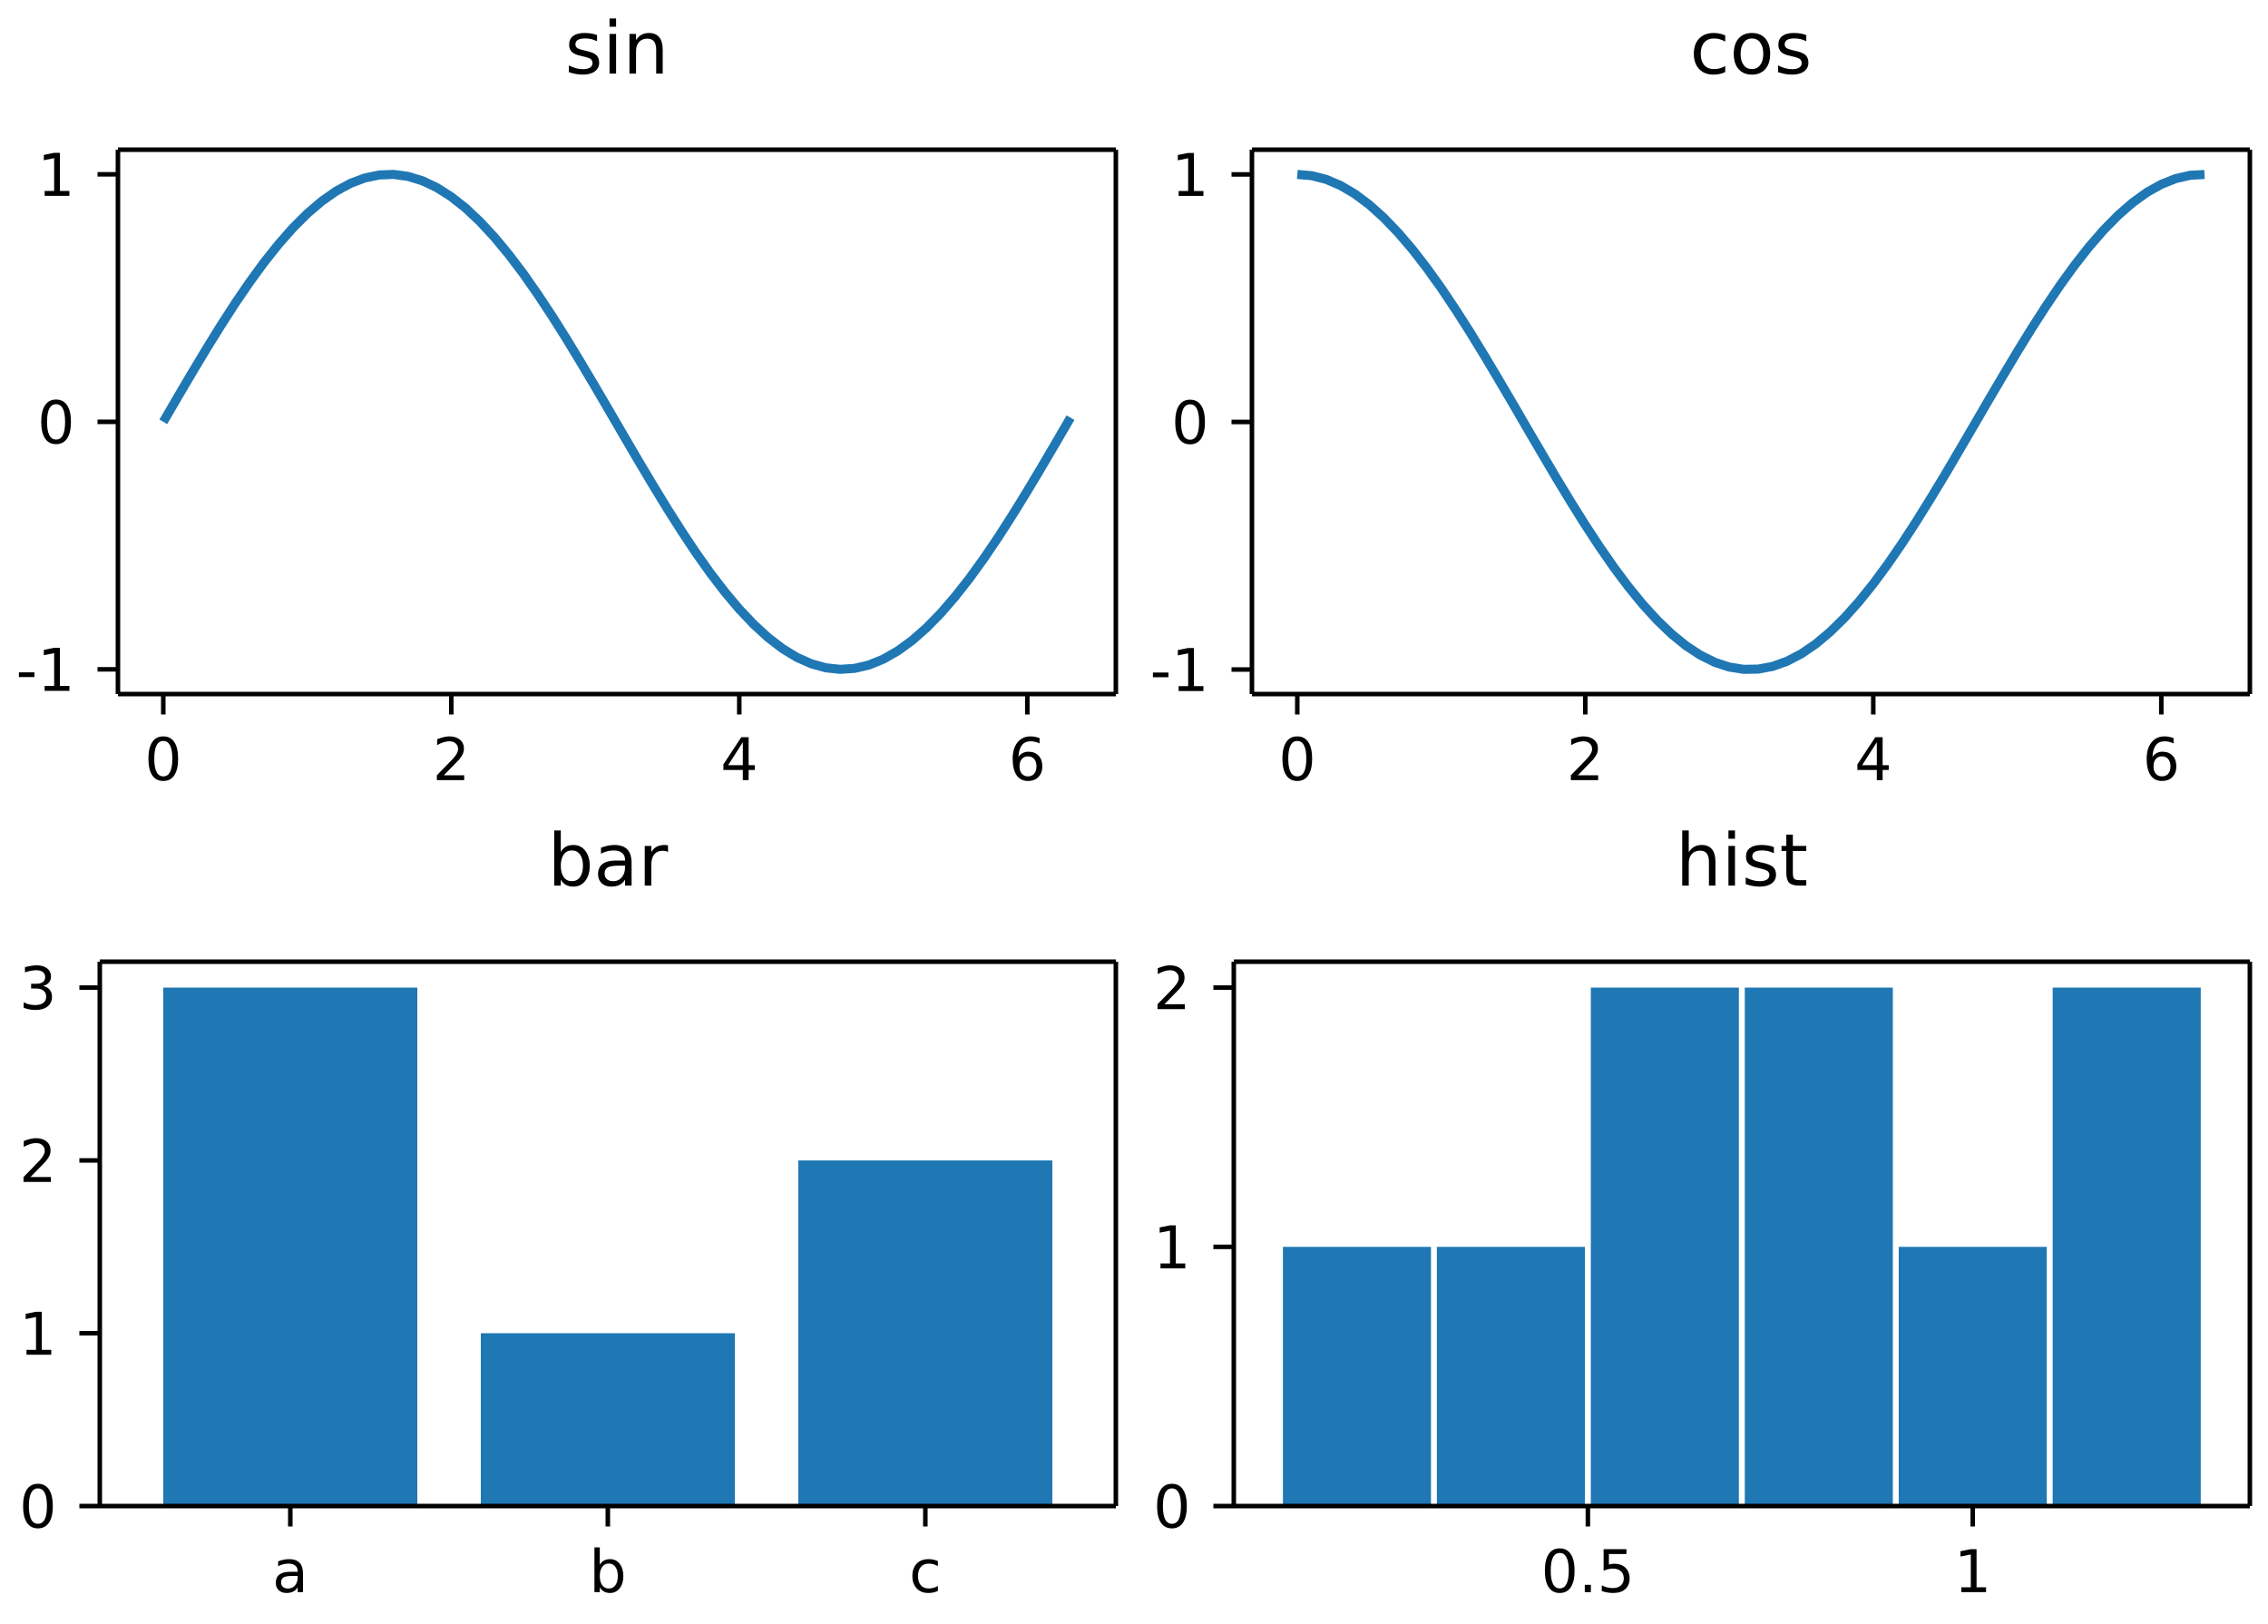
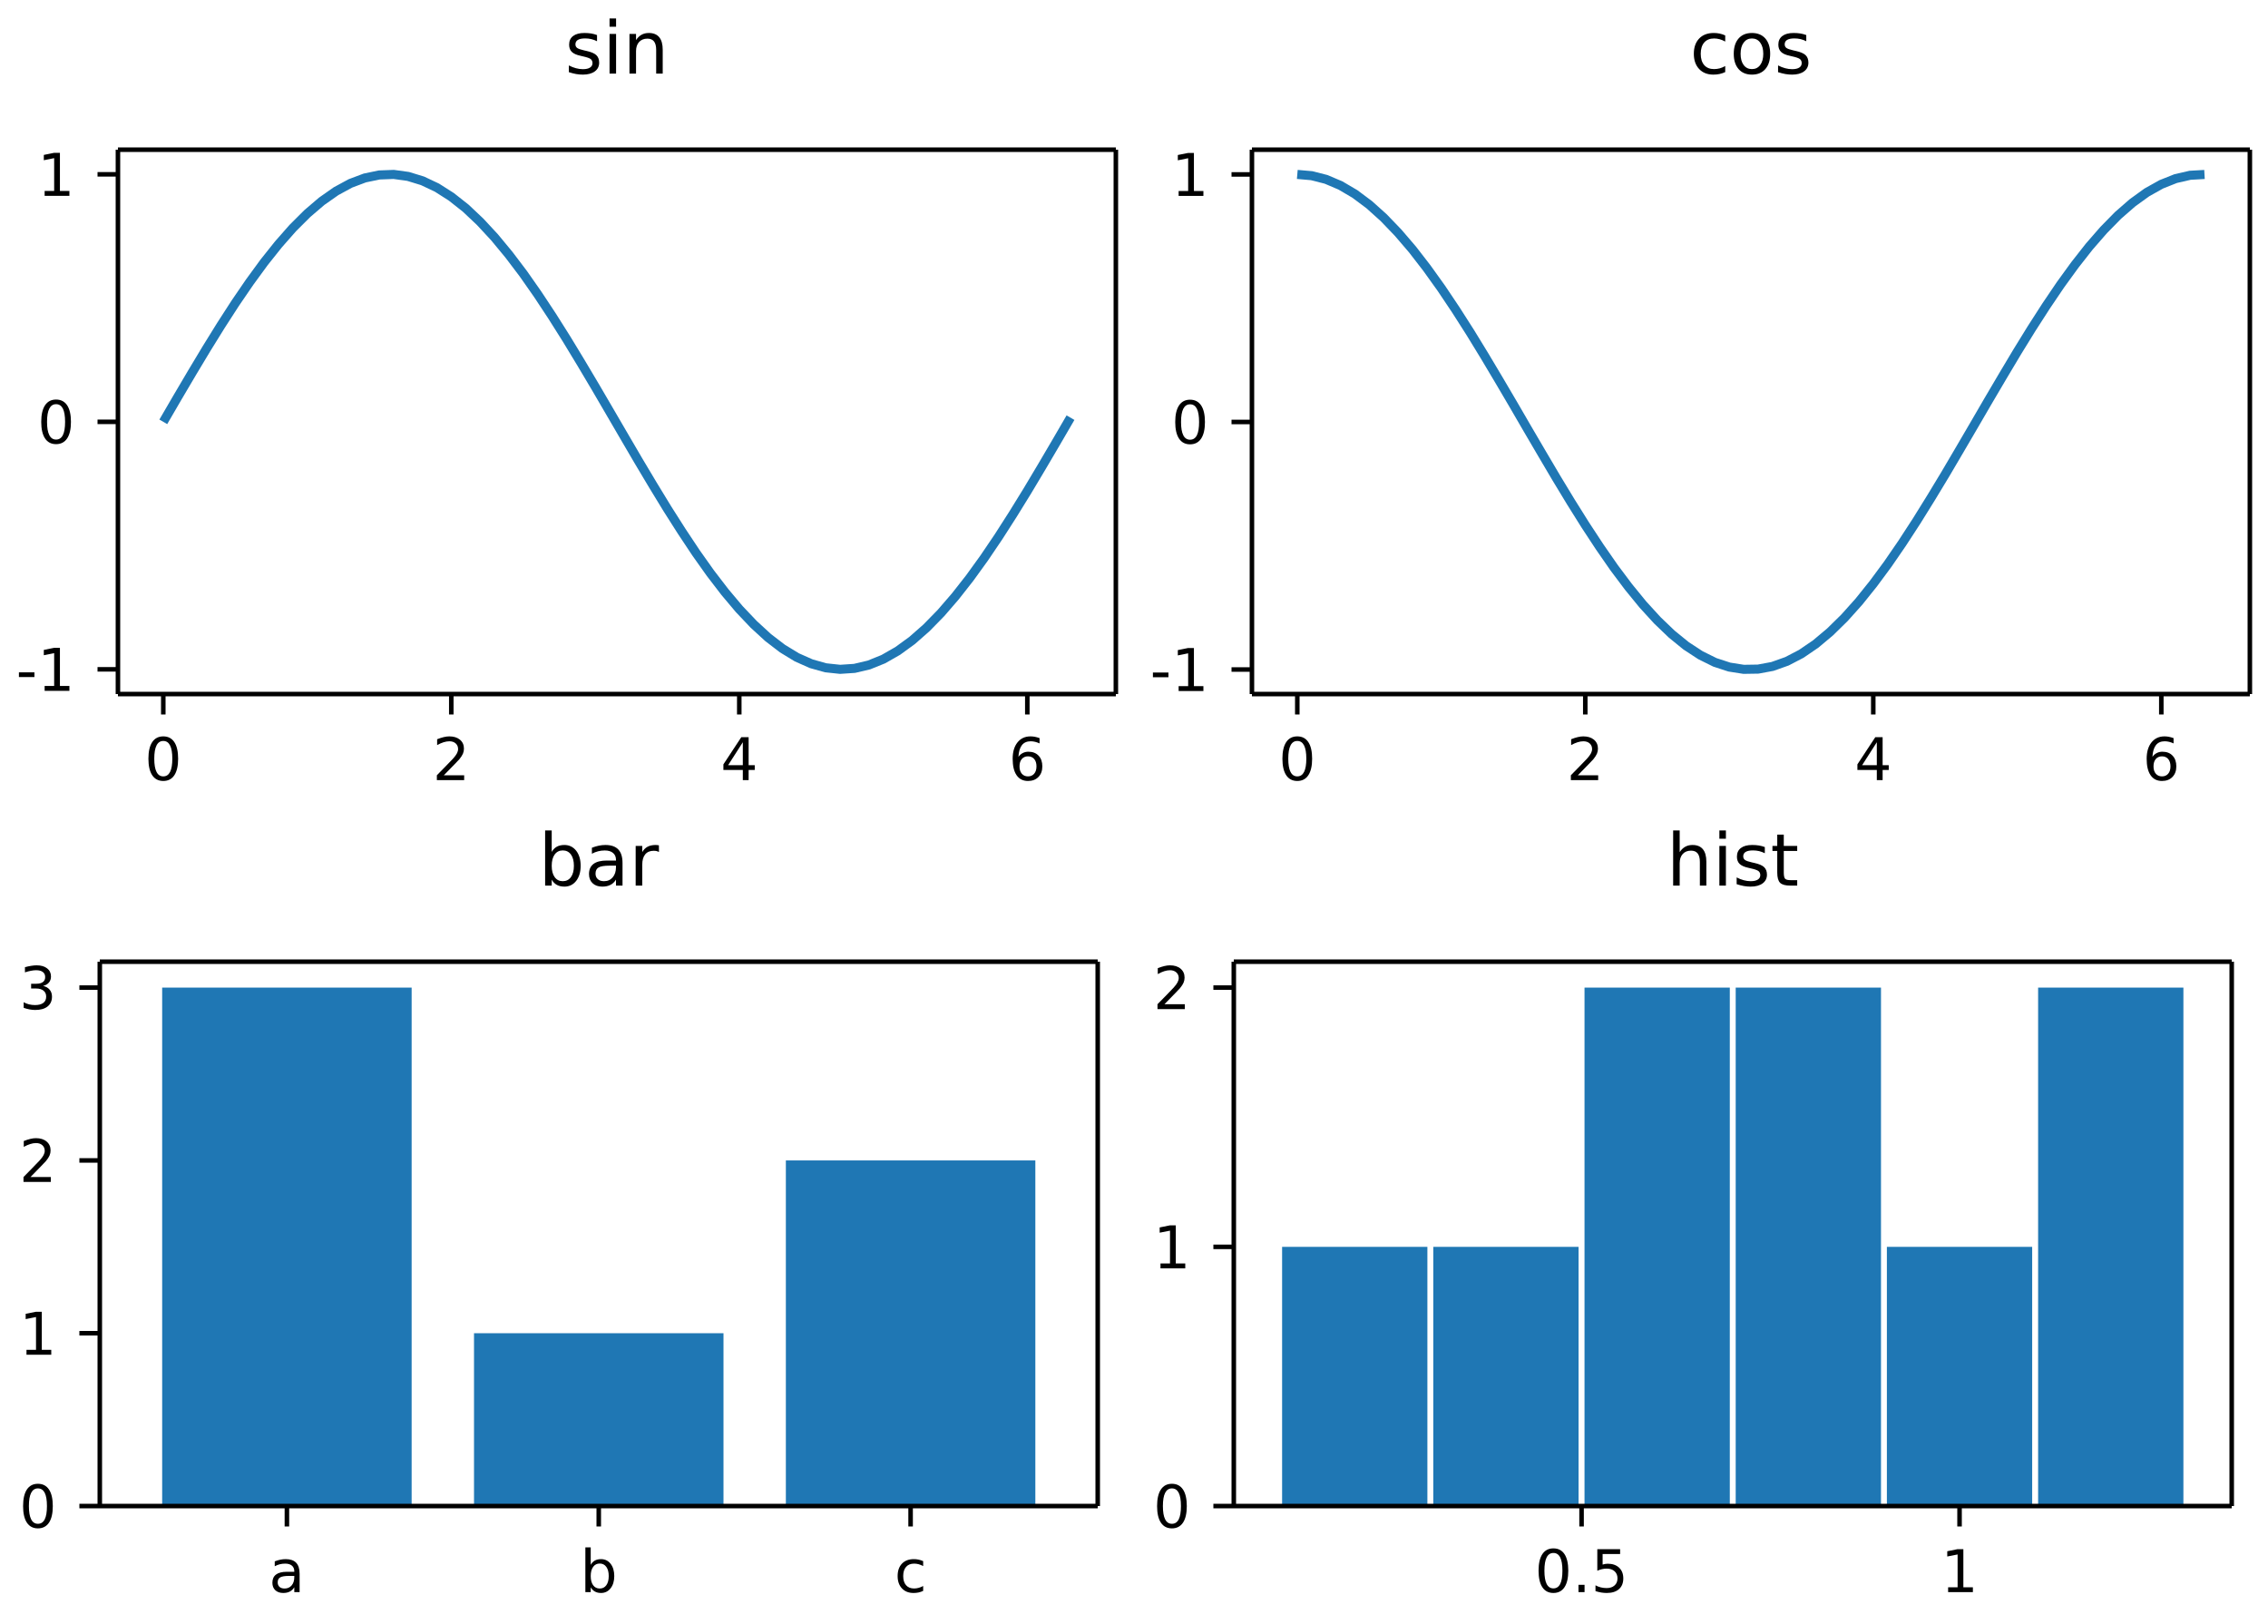
- <svg xmlns="http://www.w3.org/2000/svg" width="500" height="358" viewBox="0 0 500 358" font-family="DejaVu Sans, Bitstream Vera Sans, Verdana, Arial, sans-serif" font-size="11" data-plotlet-version="0.6.0" data-plotlet-schema="2" data-plotlet-kind="layout">
+ <svg xmlns="http://www.w3.org/2000/svg" width="500" height="358" viewBox="0 0 500 358" font-family="DejaVu Sans, Bitstream Vera Sans, Verdana, Arial, sans-serif" font-size="11" data-plotlet-version="0.6.4" data-plotlet-schema="2" data-plotlet-kind="layout">
  <rect width="500" height="358" fill="#fff" />
  <g transform="translate(4,4)">
    <g transform="translate(22.00,29.00)" data-plotlet-kind="panel" data-plotlet-title="sin" data-plotlet-xscale="linear" data-plotlet-yscale="linear" data-plotlet-xlim="-0.315,6.615" data-plotlet-ylim="-1.099898101,1.099548446" data-plotlet-panel-bbox="4,4,242,171" data-plotlet-data-area="22,29,220,120">
      <svg x="0" y="0" width="220" height="120" overflow="hidden">
        <g class="plotlet-artist" data-plotlet-type="line" data-plotlet-index="0" data-plotlet-color="#1f77b4" data-plotlet-n="64" data-plotlet-x-min="0" data-plotlet-x-max="6.3" data-plotlet-y-min="-0.9999232576" data-plotlet-y-max="0.999573603">
          <path d="M10.00,59.99L13.17,54.54L16.35,49.15L19.52,43.87L22.70,38.74L25.87,33.83L29.05,29.18L32.22,24.84L35.40,20.85L38.57,17.25L41.75,14.08L44.92,11.37L48.10,9.14L51.27,7.42L54.44,6.23L57.62,5.57L60.79,5.45L63.97,5.89L67.14,6.86L70.32,8.36L73.49,10.38L76.67,12.89L79.84,15.88L83.02,19.31L86.19,23.14L89.37,27.34L92.54,31.87L95.71,36.67L98.89,41.71L102.06,46.94L105.24,52.29L108.41,57.72L111.59,63.18L114.76,68.60L117.94,73.93L121.11,79.13L124.29,84.13L127.46,88.90L130.63,93.37L133.81,97.51L136.98,101.28L140.16,104.63L143.33,107.54L146.51,109.98L149.68,111.91L152.86,113.32L156.03,114.21L159.21,114.55L162.38,114.34L165.56,113.59L168.73,112.31L171.90,110.50L175.08,108.19L178.25,105.40L181.43,102.15L184.60,98.48L187.78,94.43L190.95,90.04L194.13,85.34L197.30,80.39L200.48,75.24L203.65,69.93L206.83,64.52L210.00,59.07" fill="none" stroke="#1f77b4" stroke-width="2.00" />
        </g>
      </svg>
      <line x1="0.00" x2="220.00" y1="0.00" y2="0.00" stroke="#000000" stroke-width="1.00" />
      <line x1="0.00" x2="220.00" y1="120.00" y2="120.00" stroke="#000000" stroke-width="1.00" />
      <line x1="0.00" x2="0.00" y1="0.00" y2="120.00" stroke="#000000" stroke-width="1.00" />
      <line x1="220.00" x2="220.00" y1="0.00" y2="120.00" stroke="#000000" stroke-width="1.00" />
      <line x1="10.00" x2="10.00" y1="120.00" y2="124.50" stroke="#000000" stroke-width="1.00" />
      <path d="M10.00 130.34Q9.01 130.34 8.51 131.32Q8.01 132.29 8.01 134.25Q8.01 136.20 8.51 137.17Q9.01 138.15 10.00 138.15Q10.99 138.15 11.49 137.17Q11.99 136.20 11.99 134.25Q11.99 132.29 11.49 131.32Q10.99 130.34 10.00 130.34ZM10.00 129.33Q11.59 129.33 12.43 130.59Q13.27 131.85 13.27 134.25Q13.27 136.64 12.43 137.90Q11.59 139.16 10.00 139.16Q8.40 139.16 7.56 137.90Q6.72 136.64 6.72 134.25Q6.72 131.85 7.56 130.59Q8.40 129.33 10.00 129.33Z" fill="#000" />
      <line x1="73.49" x2="73.49" y1="120.00" y2="124.50" stroke="#000000" stroke-width="1.00" />
      <path d="M71.85 137.90H76.33V138.98H70.31V137.90Q71.04 137.14 72.30 135.87Q73.56 134.60 73.88 134.23Q74.50 133.54 74.74 133.06Q74.99 132.58 74.99 132.12Q74.99 131.36 74.46 130.88Q73.93 130.41 73.08 130.41Q72.47 130.41 71.80 130.62Q71.13 130.83 70.37 131.25V129.96Q71.15 129.65 71.82 129.49Q72.49 129.33 73.05 129.33Q74.52 129.33 75.40 130.06Q76.28 130.80 76.28 132.03Q76.28 132.62 76.06 133.14Q75.84 133.66 75.26 134.38Q75.10 134.56 74.25 135.44Q73.40 136.32 71.85 137.90Z" fill="#000" />
      <line x1="136.98" x2="136.98" y1="120.00" y2="124.50" stroke="#000000" stroke-width="1.00" />
      <path d="M137.76 130.62 134.52 135.68H137.76ZM137.43 129.50H139.04V135.68H140.39V136.74H139.04V138.98H137.76V136.74H133.48V135.50Z" fill="#000" />
      <line x1="200.48" x2="200.48" y1="120.00" y2="124.50" stroke="#000000" stroke-width="1.00" />
      <path d="M200.63 133.73Q199.77 133.73 199.26 134.32Q198.76 134.91 198.76 135.94Q198.76 136.96 199.26 137.55Q199.77 138.15 200.63 138.15Q201.49 138.15 202.00 137.55Q202.50 136.96 202.50 135.94Q202.50 134.91 202.00 134.32Q201.49 133.73 200.63 133.73ZM203.18 129.71V130.88Q202.69 130.65 202.20 130.53Q201.71 130.41 201.23 130.41Q199.96 130.41 199.29 131.26Q198.62 132.12 198.52 133.85Q198.90 133.30 199.46 133.01Q200.03 132.71 200.71 132.71Q202.14 132.71 202.96 133.58Q203.79 134.44 203.79 135.94Q203.79 137.40 202.93 138.28Q202.07 139.16 200.63 139.16Q198.99 139.16 198.12 137.90Q197.25 136.64 197.25 134.25Q197.25 132.00 198.31 130.66Q199.38 129.33 201.18 129.33Q201.66 129.33 202.15 129.42Q202.64 129.52 203.18 129.71Z" fill="#000" />
      <line x1="0.00" x2="-4.50" y1="114.55" y2="114.55" stroke="#000000" stroke-width="1.00" />
      <path d="M-21.83 115.21H-18.41V116.25H-21.83ZM-16.16 118.21H-14.06V110.98L-16.34 111.44V110.27L-14.08 109.81H-12.79V118.21H-10.70V119.29H-16.16Z" fill="#000" />
      <line x1="0.00" x2="-4.50" y1="59.99" y2="59.99" stroke="#000000" stroke-width="1.00" />
      <path d="M-13.64 56.10Q-14.63 56.10 -15.13 57.07Q-15.63 58.04 -15.63 60.00Q-15.63 61.95 -15.13 62.92Q-14.63 63.90 -13.64 63.90Q-12.64 63.90 -12.14 62.92Q-11.65 61.95 -11.65 60.00Q-11.65 58.04 -12.14 57.07Q-12.64 56.10 -13.64 56.10ZM-13.64 55.08Q-12.05 55.08 -11.20 56.34Q-10.36 57.60 -10.36 60.00Q-10.36 62.39 -11.20 63.65Q-12.05 64.91 -13.64 64.91Q-15.23 64.91 -16.07 63.65Q-16.91 62.39 -16.91 60.00Q-16.91 57.60 -16.07 56.34Q-15.23 55.08 -13.64 55.08Z" fill="#000" />
      <line x1="0.00" x2="-4.50" y1="5.43" y2="5.43" stroke="#000000" stroke-width="1.00" />
      <path d="M-16.16 9.09H-14.06V1.86L-16.34 2.32V1.15L-14.08 0.69H-12.79V9.09H-10.70V10.17H-16.16Z" fill="#000" />
      <path d="M105.62 -25.27V-23.91Q105.02 -24.22 104.36 -24.38Q103.70 -24.53 103.00 -24.53Q101.93 -24.53 101.39 -24.20Q100.86 -23.88 100.86 -23.22Q100.86 -22.72 101.24 -22.43Q101.62 -22.15 102.78 -21.89L103.27 -21.78Q104.80 -21.45 105.45 -20.86Q106.09 -20.26 106.09 -19.19Q106.09 -17.97 105.13 -17.26Q104.16 -16.55 102.48 -16.55Q101.77 -16.55 101.01 -16.68Q100.25 -16.82 99.41 -17.09V-18.58Q100.20 -18.16 100.98 -17.96Q101.75 -17.75 102.51 -17.75Q103.52 -17.75 104.07 -18.10Q104.62 -18.45 104.62 -19.08Q104.62 -19.66 104.22 -19.98Q103.83 -20.29 102.49 -20.58L101.99 -20.70Q100.66 -20.98 100.06 -21.56Q99.47 -22.14 99.47 -23.16Q99.47 -24.39 100.34 -25.06Q101.22 -25.73 102.83 -25.73Q103.62 -25.73 104.33 -25.62Q105.03 -25.50 105.62 -25.27ZM108.38 -25.52H109.82V-16.77H108.38ZM108.38 -28.93H109.82V-27.11H108.38ZM120.10 -22.05V-16.77H118.66V-22.01Q118.66 -23.25 118.18 -23.87Q117.70 -24.48 116.73 -24.48Q115.56 -24.48 114.89 -23.74Q114.22 -23.00 114.22 -21.72V-16.77H112.77V-25.52H114.22V-24.16Q114.73 -24.95 115.43 -25.34Q116.13 -25.73 117.05 -25.73Q118.55 -25.73 119.33 -24.80Q120.10 -23.87 120.10 -22.05Z" fill="#000" />
    </g>
    <g transform="translate(272.00,29.00)" data-plotlet-kind="panel" data-plotlet-title="cos" data-plotlet-xscale="linear" data-plotlet-yscale="linear" data-plotlet-xlim="-0.315,6.615" data-plotlet-ylim="-1.099091908,1.099956758" data-plotlet-panel-bbox="254,4,242,171" data-plotlet-data-area="22,29,220,120">
      <svg x="0" y="0" width="220" height="120" overflow="hidden">
        <g class="plotlet-artist" data-plotlet-type="line" data-plotlet-index="0" data-plotlet-color="#1f77b4" data-plotlet-n="64" data-plotlet-x-min="0" data-plotlet-x-max="6.3" data-plotlet-y-min="-0.9991351503" data-plotlet-y-max="1">
          <path d="M10.00,5.45L13.17,5.73L16.35,6.54L19.52,7.89L22.70,9.76L25.87,12.13L29.05,14.99L32.22,18.29L35.40,22.00L38.57,26.10L41.75,30.54L44.92,35.27L48.10,40.25L51.27,45.43L54.44,50.75L57.62,56.16L60.79,61.62L63.97,67.05L67.14,72.42L70.32,77.67L73.49,82.73L76.67,87.57L79.84,92.14L83.02,96.38L86.19,100.26L89.37,103.74L92.54,106.78L95.71,109.36L98.89,111.44L102.06,113.01L105.24,114.05L108.41,114.55L111.59,114.50L114.76,113.91L117.94,112.78L121.11,111.13L124.29,108.96L127.46,106.30L130.63,103.19L133.81,99.64L136.98,95.69L140.16,91.39L143.33,86.78L146.51,81.89L149.68,76.79L152.86,71.53L156.03,66.14L159.21,60.70L162.38,55.25L165.56,49.85L168.73,44.54L171.90,39.40L175.08,34.46L178.25,29.77L181.43,25.39L184.60,21.35L187.78,17.70L190.95,14.47L194.13,11.70L197.30,9.41L200.48,7.63L203.65,6.37L206.83,5.64L210.00,5.46" fill="none" stroke="#1f77b4" stroke-width="2.00" />
        </g>
      </svg>
      <line x1="0.00" x2="220.00" y1="0.00" y2="0.00" stroke="#000000" stroke-width="1.00" />
      <line x1="0.00" x2="220.00" y1="120.00" y2="120.00" stroke="#000000" stroke-width="1.00" />
      <line x1="0.00" x2="0.00" y1="0.00" y2="120.00" stroke="#000000" stroke-width="1.00" />
      <line x1="220.00" x2="220.00" y1="0.00" y2="120.00" stroke="#000000" stroke-width="1.00" />
      <line x1="10.00" x2="10.00" y1="120.00" y2="124.50" stroke="#000000" stroke-width="1.00" />
      <path d="M10.00 130.34Q9.01 130.34 8.51 131.32Q8.01 132.29 8.01 134.25Q8.01 136.20 8.51 137.17Q9.01 138.15 10.00 138.15Q10.99 138.15 11.49 137.17Q11.99 136.20 11.99 134.25Q11.99 132.29 11.49 131.32Q10.99 130.34 10.00 130.34ZM10.00 129.33Q11.59 129.33 12.43 130.59Q13.27 131.85 13.27 134.25Q13.27 136.64 12.43 137.90Q11.59 139.16 10.00 139.16Q8.40 139.16 7.56 137.90Q6.72 136.64 6.72 134.25Q6.72 131.85 7.56 130.59Q8.40 129.33 10.00 129.33Z" fill="#000" />
      <line x1="73.49" x2="73.49" y1="120.00" y2="124.50" stroke="#000000" stroke-width="1.00" />
      <path d="M71.85 137.90H76.33V138.98H70.31V137.90Q71.04 137.14 72.30 135.87Q73.56 134.60 73.88 134.23Q74.50 133.54 74.74 133.06Q74.99 132.58 74.99 132.12Q74.99 131.36 74.46 130.88Q73.93 130.41 73.08 130.41Q72.47 130.41 71.80 130.62Q71.13 130.83 70.37 131.25V129.96Q71.15 129.65 71.82 129.49Q72.49 129.33 73.05 129.33Q74.52 129.33 75.40 130.06Q76.28 130.80 76.28 132.03Q76.28 132.62 76.06 133.14Q75.84 133.66 75.26 134.38Q75.10 134.56 74.25 135.44Q73.40 136.32 71.85 137.90Z" fill="#000" />
      <line x1="136.98" x2="136.98" y1="120.00" y2="124.50" stroke="#000000" stroke-width="1.00" />
      <path d="M137.76 130.62 134.52 135.68H137.76ZM137.43 129.50H139.04V135.68H140.39V136.74H139.04V138.98H137.76V136.74H133.48V135.50Z" fill="#000" />
      <line x1="200.48" x2="200.48" y1="120.00" y2="124.50" stroke="#000000" stroke-width="1.00" />
      <path d="M200.63 133.73Q199.77 133.73 199.26 134.32Q198.76 134.91 198.76 135.94Q198.76 136.96 199.26 137.55Q199.77 138.15 200.63 138.15Q201.49 138.15 202.00 137.55Q202.50 136.96 202.50 135.94Q202.50 134.91 202.00 134.32Q201.49 133.73 200.63 133.73ZM203.18 129.71V130.88Q202.69 130.65 202.20 130.53Q201.71 130.41 201.23 130.41Q199.96 130.41 199.29 131.26Q198.62 132.12 198.52 133.85Q198.90 133.30 199.46 133.01Q200.03 132.71 200.71 132.71Q202.14 132.71 202.96 133.58Q203.79 134.44 203.79 135.94Q203.79 137.40 202.93 138.28Q202.07 139.16 200.63 139.16Q198.99 139.16 198.12 137.90Q197.25 136.64 197.25 134.25Q197.25 132.00 198.31 130.66Q199.38 129.33 201.18 129.33Q201.66 129.33 202.15 129.42Q202.64 129.52 203.18 129.71Z" fill="#000" />
      <line x1="0.00" x2="-4.50" y1="114.59" y2="114.59" stroke="#000000" stroke-width="1.00" />
      <path d="M-21.83 115.25H-18.41V116.29H-21.83ZM-16.16 118.25H-14.06V111.02L-16.34 111.48V110.31L-14.08 109.85H-12.79V118.25H-10.70V119.33H-16.16Z" fill="#000" />
      <line x1="0.00" x2="-4.50" y1="60.02" y2="60.02" stroke="#000000" stroke-width="1.00" />
      <path d="M-13.64 56.13Q-14.63 56.13 -15.13 57.10Q-15.63 58.08 -15.63 60.03Q-15.63 61.98 -15.13 62.96Q-14.63 63.93 -13.64 63.93Q-12.64 63.93 -12.14 62.96Q-11.65 61.98 -11.65 60.03Q-11.65 58.08 -12.14 57.10Q-12.64 56.13 -13.64 56.13ZM-13.64 55.11Q-12.05 55.11 -11.20 56.37Q-10.36 57.63 -10.36 60.03Q-10.36 62.43 -11.20 63.69Q-12.05 64.95 -13.64 64.95Q-15.23 64.95 -16.07 63.69Q-16.91 62.43 -16.91 60.03Q-16.91 57.63 -16.07 56.37Q-15.23 55.11 -13.64 55.11Z" fill="#000" />
      <line x1="0.00" x2="-4.50" y1="5.45" y2="5.45" stroke="#000000" stroke-width="1.00" />
      <path d="M-16.16 9.11H-14.06V1.88L-16.34 2.34V1.17L-14.08 0.72H-12.79V9.11H-10.70V10.19H-16.16Z" fill="#000" />
      <path d="M104.34 -25.19V-23.84Q103.73 -24.18 103.12 -24.35Q102.51 -24.52 101.88 -24.52Q100.48 -24.52 99.71 -23.63Q98.94 -22.74 98.94 -21.14Q98.94 -19.54 99.71 -18.65Q100.48 -17.77 101.88 -17.77Q102.51 -17.77 103.12 -17.93Q103.73 -18.10 104.34 -18.44V-17.11Q103.74 -16.83 103.10 -16.69Q102.45 -16.55 101.73 -16.55Q99.75 -16.55 98.59 -17.79Q97.42 -19.03 97.42 -21.14Q97.42 -23.28 98.60 -24.51Q99.77 -25.73 101.82 -25.73Q102.48 -25.73 103.12 -25.60Q103.75 -25.46 104.34 -25.19ZM110.23 -24.52Q109.08 -24.52 108.41 -23.61Q107.73 -22.71 107.73 -21.14Q107.73 -19.57 108.40 -18.67Q109.07 -17.77 110.23 -17.77Q111.38 -17.77 112.05 -18.67Q112.73 -19.58 112.73 -21.14Q112.73 -22.70 112.05 -23.61Q111.38 -24.52 110.23 -24.52ZM110.23 -25.73Q112.11 -25.73 113.18 -24.52Q114.25 -23.30 114.25 -21.14Q114.25 -18.99 113.18 -17.77Q112.11 -16.55 110.23 -16.55Q108.35 -16.55 107.29 -17.77Q106.22 -18.99 106.22 -21.14Q106.22 -23.30 107.29 -24.52Q108.35 -25.73 110.23 -25.73ZM122.21 -25.27V-23.91Q121.60 -24.22 120.95 -24.38Q120.29 -24.53 119.59 -24.53Q118.52 -24.53 117.98 -24.20Q117.45 -23.88 117.45 -23.22Q117.45 -22.72 117.83 -22.43Q118.21 -22.15 119.37 -21.89L119.86 -21.78Q121.39 -21.45 122.04 -20.86Q122.68 -20.26 122.68 -19.19Q122.68 -17.97 121.71 -17.26Q120.75 -16.55 119.06 -16.55Q118.36 -16.55 117.60 -16.68Q116.84 -16.82 115.99 -17.09V-18.58Q116.79 -18.16 117.56 -17.96Q118.34 -17.75 119.09 -17.75Q120.11 -17.75 120.66 -18.10Q121.20 -18.45 121.20 -19.08Q121.20 -19.66 120.81 -19.98Q120.41 -20.29 119.08 -20.58L118.58 -20.70Q117.24 -20.98 116.65 -21.56Q116.05 -22.14 116.05 -23.16Q116.05 -24.39 116.93 -25.06Q117.80 -25.73 119.41 -25.73Q120.21 -25.73 120.91 -25.62Q121.62 -25.50 122.21 -25.27Z" fill="#000" />
    </g>
-     <g transform="translate(18.00,208.00)" data-plotlet-kind="panel" data-plotlet-title="bar" data-plotlet-xscale="category" data-plotlet-yscale="linear" data-plotlet-ylim="0,3.15" data-plotlet-panel-bbox="4,183,242,171" data-plotlet-data-area="18,29,224,120">
-       <svg x="0" y="0" width="224" height="120" overflow="hidden">
+     <g transform="translate(18.00,208.00)" data-plotlet-kind="panel" data-plotlet-title="bar" data-plotlet-xscale="category" data-plotlet-yscale="linear" data-plotlet-ylim="0,3.15" data-plotlet-panel-bbox="4,183,242,171" data-plotlet-data-area="18,29,220,120">
+       <svg x="0" y="0" width="220" height="120" overflow="hidden">
        <g class="plotlet-artist" data-plotlet-type="bar" data-plotlet-index="0" data-plotlet-color="#1f77b4" data-plotlet-n="3" data-plotlet-y-min="1" data-plotlet-y-max="3">
-           <rect x="14.00" y="5.71" width="56.00" height="114.29" fill="#1f77b4" />
-           <rect x="84.00" y="81.90" width="56.00" height="38.10" fill="#1f77b4" />
-           <rect x="154.00" y="43.81" width="56.00" height="76.19" fill="#1f77b4" />
+           <rect x="13.75" y="5.71" width="55.00" height="114.29" fill="#1f77b4" />
+           <rect x="82.50" y="81.90" width="55.00" height="38.10" fill="#1f77b4" />
+           <rect x="151.25" y="43.81" width="55.00" height="76.19" fill="#1f77b4" />
        </g>
      </svg>
-       <line x1="0.00" x2="224.00" y1="0.00" y2="0.00" stroke="#000000" stroke-width="1.00" />
-       <line x1="0.00" x2="224.00" y1="120.00" y2="120.00" stroke="#000000" stroke-width="1.00" />
+       <line x1="0.00" x2="220.00" y1="0.00" y2="0.00" stroke="#000000" stroke-width="1.00" />
+       <line x1="0.00" x2="220.00" y1="120.00" y2="120.00" stroke="#000000" stroke-width="1.00" />
      <line x1="0.00" x2="0.00" y1="0.00" y2="120.00" stroke="#000000" stroke-width="1.00" />
-       <line x1="224.00" x2="224.00" y1="0.00" y2="120.00" stroke="#000000" stroke-width="1.00" />
-       <line x1="42.00" x2="42.00" y1="120.00" y2="124.50" stroke="#000000" stroke-width="1.00" />
-       <path d="M42.47 135.40Q41.06 135.40 40.51 135.73Q39.97 136.05 39.97 136.83Q39.97 137.45 40.38 137.82Q40.78 138.18 41.49 138.18Q42.46 138.18 43.05 137.49Q43.63 136.81 43.63 135.66V135.40ZM44.80 134.92V138.98H43.63V137.90Q43.23 138.55 42.64 138.85Q42.04 139.16 41.18 139.16Q40.09 139.16 39.44 138.55Q38.80 137.94 38.80 136.91Q38.80 135.71 39.60 135.10Q40.40 134.49 42.00 134.49H43.63V134.38Q43.63 133.57 43.10 133.13Q42.57 132.69 41.62 132.69Q41.01 132.69 40.43 132.83Q39.85 132.98 39.32 133.27V132.19Q39.96 131.94 40.56 131.82Q41.17 131.70 41.74 131.70Q43.28 131.70 44.04 132.50Q44.80 133.30 44.80 134.92Z" fill="#000" />
-       <line x1="112.00" x2="112.00" y1="120.00" y2="124.50" stroke="#000000" stroke-width="1.00" />
-       <path d="M114.20 135.43Q114.20 134.14 113.67 133.41Q113.14 132.67 112.22 132.67Q111.29 132.67 110.76 133.41Q110.23 134.14 110.23 135.43Q110.23 136.72 110.76 137.45Q111.29 138.18 112.22 138.18Q113.14 138.18 113.67 137.45Q114.20 136.72 114.20 135.43ZM110.23 132.95Q110.60 132.31 111.16 132.00Q111.72 131.70 112.50 131.70Q113.80 131.70 114.61 132.72Q115.42 133.75 115.42 135.43Q115.42 137.10 114.61 138.13Q113.80 139.16 112.50 139.16Q111.72 139.16 111.16 138.85Q110.60 138.55 110.23 137.91V138.98H109.05V129.10H110.23Z" fill="#000" />
-       <line x1="182.00" x2="182.00" y1="120.00" y2="124.50" stroke="#000000" stroke-width="1.00" />
-       <path d="M184.77 132.14V133.23Q184.27 132.96 183.77 132.82Q183.28 132.69 182.77 132.69Q181.63 132.69 181.00 133.41Q180.38 134.13 180.38 135.43Q180.38 136.73 181.00 137.45Q181.63 138.17 182.77 138.17Q183.28 138.17 183.77 138.03Q184.27 137.90 184.77 137.62V138.70Q184.28 138.93 183.76 139.05Q183.23 139.16 182.64 139.16Q181.04 139.16 180.09 138.15Q179.14 137.14 179.14 135.43Q179.14 133.69 180.10 132.69Q181.05 131.70 182.72 131.70Q183.26 131.70 183.77 131.81Q184.29 131.92 184.77 132.14Z" fill="#000" />
+       <line x1="220.00" x2="220.00" y1="0.00" y2="120.00" stroke="#000000" stroke-width="1.00" />
+       <line x1="41.25" x2="41.25" y1="120.00" y2="124.50" stroke="#000000" stroke-width="1.00" />
+       <path d="M41.72 135.40Q40.31 135.40 39.76 135.73Q39.22 136.05 39.22 136.83Q39.22 137.45 39.62 137.82Q40.03 138.18 40.74 138.18Q41.71 138.18 42.30 137.49Q42.88 136.81 42.88 135.66V135.40ZM44.05 134.92V138.98H42.88V137.90Q42.48 138.55 41.89 138.85Q41.29 139.16 40.43 139.16Q39.34 139.16 38.69 138.55Q38.05 137.94 38.05 136.91Q38.05 135.71 38.85 135.10Q39.65 134.49 41.25 134.49H42.88V134.38Q42.88 133.57 42.35 133.13Q41.82 132.69 40.87 132.69Q40.26 132.69 39.68 132.83Q39.10 132.98 38.57 133.27V132.19Q39.21 131.94 39.81 131.82Q40.42 131.70 40.99 131.70Q42.53 131.70 43.29 132.50Q44.05 133.30 44.05 134.92Z" fill="#000" />
+       <line x1="110.00" x2="110.00" y1="120.00" y2="124.50" stroke="#000000" stroke-width="1.00" />
+       <path d="M112.20 135.43Q112.20 134.14 111.67 133.41Q111.14 132.67 110.22 132.67Q109.29 132.67 108.76 133.41Q108.23 134.14 108.23 135.43Q108.23 136.72 108.76 137.45Q109.29 138.18 110.22 138.18Q111.14 138.18 111.67 137.45Q112.20 136.72 112.20 135.43ZM108.23 132.95Q108.60 132.31 109.16 132.00Q109.72 131.70 110.50 131.70Q111.80 131.70 112.61 132.72Q113.42 133.75 113.42 135.43Q113.42 137.10 112.61 138.13Q111.80 139.16 110.50 139.16Q109.72 139.16 109.16 138.85Q108.60 138.55 108.23 137.91V138.98H107.05V129.10H108.23Z" fill="#000" />
+       <line x1="178.75" x2="178.75" y1="120.00" y2="124.50" stroke="#000000" stroke-width="1.00" />
+       <path d="M181.52 132.14V133.23Q181.02 132.96 180.52 132.82Q180.03 132.69 179.52 132.69Q178.38 132.69 177.75 133.41Q177.12 134.13 177.12 135.43Q177.12 136.73 177.75 137.45Q178.38 138.17 179.52 138.17Q180.03 138.17 180.52 138.03Q181.02 137.90 181.52 137.62V138.70Q181.03 138.93 180.51 139.05Q179.98 139.16 179.39 139.16Q177.79 139.16 176.84 138.15Q175.89 137.14 175.89 135.43Q175.89 133.69 176.85 132.69Q177.80 131.70 179.47 131.70Q180.01 131.70 180.52 131.81Q181.04 131.92 181.52 132.14Z" fill="#000" />
      <line x1="0.00" x2="-4.50" y1="120.00" y2="120.00" stroke="#000000" stroke-width="1.00" />
      <path d="M-13.64 116.11Q-14.63 116.11 -15.13 117.08Q-15.63 118.05 -15.63 120.01Q-15.63 121.96 -15.13 122.93Q-14.63 123.91 -13.64 123.91Q-12.64 123.91 -12.14 122.93Q-11.65 121.96 -11.65 120.01Q-11.65 118.05 -12.14 117.08Q-12.64 116.11 -13.64 116.11ZM-13.64 115.09Q-12.05 115.09 -11.20 116.35Q-10.36 117.61 -10.36 120.01Q-10.36 122.40 -11.20 123.66Q-12.05 124.92 -13.64 124.92Q-15.23 124.92 -16.07 123.66Q-16.91 122.40 -16.91 120.01Q-16.91 117.61 -16.07 116.35Q-15.23 115.09 -13.64 115.09Z" fill="#000" />
      <line x1="0.00" x2="-4.50" y1="81.90" y2="81.90" stroke="#000000" stroke-width="1.00" />
      <path d="M-16.16 85.56H-14.06V78.33L-16.34 78.79V77.62L-14.08 77.17H-12.79V85.56H-10.70V86.64H-16.16Z" fill="#000" />
      <line x1="0.00" x2="-4.50" y1="43.81" y2="43.81" stroke="#000000" stroke-width="1.00" />
      <path d="M-15.28 47.47H-10.80V48.55H-16.82V47.47Q-16.09 46.71 -14.83 45.44Q-13.57 44.17 -13.25 43.80Q-12.63 43.11 -12.39 42.63Q-12.14 42.15 -12.14 41.69Q-12.14 40.93 -12.67 40.45Q-13.20 39.98 -14.05 39.98Q-14.65 39.98 -15.32 40.19Q-15.99 40.40 -16.76 40.82V39.53Q-15.98 39.22 -15.31 39.06Q-14.64 38.90 -14.08 38.90Q-12.60 38.90 -11.73 39.64Q-10.85 40.37 -10.85 41.60Q-10.85 42.19 -11.07 42.71Q-11.29 43.24 -11.87 43.95Q-12.03 44.13 -12.88 45.01Q-13.73 45.89 -15.28 47.47Z" fill="#000" />
      <line x1="0.00" x2="-4.50" y1="5.71" y2="5.71" stroke="#000000" stroke-width="1.00" />
      <path d="M-12.50 5.34Q-11.58 5.54 -11.06 6.16Q-10.54 6.78 -10.54 7.70Q-10.54 9.10 -11.51 9.87Q-12.47 10.64 -14.25 10.64Q-14.84 10.64 -15.48 10.52Q-16.11 10.40 -16.78 10.17V8.93Q-16.25 9.24 -15.61 9.40Q-14.98 9.56 -14.29 9.56Q-13.08 9.56 -12.45 9.08Q-11.82 8.61 -11.82 7.70Q-11.82 6.86 -12.40 6.39Q-12.99 5.91 -14.04 5.91H-15.14V4.86H-13.99Q-13.04 4.86 -12.54 4.48Q-12.04 4.11 -12.04 3.39Q-12.04 2.66 -12.56 2.27Q-13.07 1.88 -14.04 1.88Q-14.57 1.88 -15.17 2.00Q-15.77 2.11 -16.50 2.35V1.21Q-15.77 1.01 -15.13 0.91Q-14.49 0.80 -13.92 0.80Q-12.46 0.80 -11.61 1.47Q-10.76 2.13 -10.76 3.26Q-10.76 4.05 -11.21 4.59Q-11.66 5.13 -12.50 5.34Z" fill="#000" />
-       <path d="M106.52 -21.14Q106.52 -22.73 105.87 -23.63Q105.21 -24.53 104.07 -24.53Q102.93 -24.53 102.28 -23.63Q101.63 -22.73 101.63 -21.14Q101.63 -19.55 102.28 -18.65Q102.93 -17.75 104.07 -17.75Q105.21 -17.75 105.87 -18.65Q106.52 -19.55 106.52 -21.14ZM101.63 -24.20Q102.08 -24.98 102.77 -25.36Q103.46 -25.73 104.43 -25.73Q106.02 -25.73 107.02 -24.47Q108.01 -23.20 108.01 -21.14Q108.01 -19.08 107.02 -17.81Q106.02 -16.55 104.43 -16.55Q103.46 -16.55 102.77 -16.93Q102.08 -17.30 101.63 -18.09V-16.77H100.18V-28.93H101.63ZM114.37 -21.17Q112.63 -21.17 111.96 -20.77Q111.29 -20.38 111.29 -19.41Q111.29 -18.65 111.79 -18.20Q112.29 -17.75 113.16 -17.75Q114.36 -17.75 115.08 -18.60Q115.80 -19.45 115.80 -20.85V-21.17ZM117.24 -21.77V-16.77H115.80V-18.10Q115.31 -17.30 114.57 -16.93Q113.84 -16.55 112.78 -16.55Q111.43 -16.55 110.64 -17.30Q109.85 -18.05 109.85 -19.32Q109.85 -20.80 110.84 -21.55Q111.82 -22.30 113.79 -22.30H115.80V-22.44Q115.80 -23.43 115.15 -23.97Q114.50 -24.52 113.32 -24.52Q112.57 -24.52 111.86 -24.34Q111.14 -24.16 110.49 -23.80V-25.12Q111.28 -25.43 112.02 -25.58Q112.76 -25.73 113.46 -25.73Q115.36 -25.73 116.30 -24.75Q117.24 -23.77 117.24 -21.77ZM125.27 -24.18Q125.03 -24.32 124.74 -24.39Q124.46 -24.45 124.11 -24.45Q122.89 -24.45 122.24 -23.66Q121.59 -22.87 121.59 -21.38V-16.77H120.14V-25.52H121.59V-24.16Q122.04 -24.96 122.77 -25.35Q123.50 -25.73 124.54 -25.73Q124.68 -25.73 124.86 -25.71Q125.04 -25.70 125.26 -25.66Z" fill="#000" />
+       <path d="M104.52 -21.14Q104.52 -22.73 103.87 -23.63Q103.21 -24.53 102.07 -24.53Q100.93 -24.53 100.28 -23.63Q99.63 -22.73 99.63 -21.14Q99.63 -19.55 100.28 -18.65Q100.93 -17.75 102.07 -17.75Q103.21 -17.75 103.87 -18.65Q104.52 -19.55 104.52 -21.14ZM99.63 -24.20Q100.08 -24.98 100.77 -25.36Q101.46 -25.73 102.43 -25.73Q104.02 -25.73 105.02 -24.47Q106.01 -23.20 106.01 -21.14Q106.01 -19.08 105.02 -17.81Q104.02 -16.55 102.43 -16.55Q101.46 -16.55 100.77 -16.93Q100.08 -17.30 99.63 -18.09V-16.77H98.18V-28.93H99.63ZM112.37 -21.17Q110.63 -21.17 109.96 -20.77Q109.29 -20.38 109.29 -19.41Q109.29 -18.65 109.79 -18.20Q110.29 -17.75 111.16 -17.75Q112.36 -17.75 113.08 -18.60Q113.80 -19.45 113.80 -20.85V-21.17ZM115.24 -21.77V-16.77H113.80V-18.10Q113.31 -17.30 112.57 -16.93Q111.84 -16.55 110.78 -16.55Q109.43 -16.55 108.64 -17.30Q107.85 -18.05 107.85 -19.32Q107.85 -20.80 108.84 -21.55Q109.82 -22.30 111.79 -22.30H113.80V-22.44Q113.80 -23.43 113.15 -23.97Q112.50 -24.52 111.32 -24.52Q110.57 -24.52 109.86 -24.34Q109.14 -24.16 108.49 -23.80V-25.12Q109.28 -25.43 110.02 -25.58Q110.76 -25.73 111.46 -25.73Q113.36 -25.73 114.30 -24.75Q115.24 -23.77 115.24 -21.77ZM123.27 -24.18Q123.03 -24.32 122.74 -24.39Q122.46 -24.45 122.11 -24.45Q120.89 -24.45 120.24 -23.66Q119.59 -22.87 119.59 -21.38V-16.77H118.14V-25.52H119.59V-24.16Q120.04 -24.96 120.77 -25.35Q121.50 -25.73 122.54 -25.73Q122.68 -25.73 122.86 -25.71Q123.04 -25.70 123.26 -25.66Z" fill="#000" />
    </g>
-     <g transform="translate(268.00,208.00)" data-plotlet-kind="panel" data-plotlet-title="hist" data-plotlet-xscale="linear" data-plotlet-yscale="linear" data-plotlet-xlim="0.04,1.36" data-plotlet-ylim="0,2.1" data-plotlet-panel-bbox="254,183,242,171" data-plotlet-data-area="18,29,224,120">
-       <svg x="0" y="0" width="224" height="120" overflow="hidden">
+     <g transform="translate(268.00,208.00)" data-plotlet-kind="panel" data-plotlet-title="hist" data-plotlet-xscale="linear" data-plotlet-yscale="linear" data-plotlet-xlim="0.04,1.36" data-plotlet-ylim="0,2.1" data-plotlet-panel-bbox="254,183,242,171" data-plotlet-data-area="18,29,220,120">
+       <svg x="0" y="0" width="220" height="120" overflow="hidden">
        <g class="plotlet-artist" data-plotlet-type="hist" data-plotlet-index="0" data-plotlet-color="#1f77b4" data-plotlet-n="9" data-plotlet-bins="6" data-plotlet-x-min="0.1" data-plotlet-x-max="1.3" data-plotlet-count-max="2">
-           <rect x="10.83" y="62.86" width="32.64" height="57.14" fill="#1f77b4" />
-           <rect x="44.77" y="62.86" width="32.64" height="57.14" fill="#1f77b4" />
-           <rect x="78.71" y="5.71" width="32.64" height="114.29" fill="#1f77b4" />
-           <rect x="112.65" y="5.71" width="32.64" height="114.29" fill="#1f77b4" />
-           <rect x="146.59" y="62.86" width="32.64" height="57.14" fill="#1f77b4" />
-           <rect x="180.53" y="5.71" width="32.64" height="114.29" fill="#1f77b4" />
+           <rect x="10.65" y="62.86" width="32.03" height="57.14" fill="#1f77b4" />
+           <rect x="43.98" y="62.86" width="32.03" height="57.14" fill="#1f77b4" />
+           <rect x="77.32" y="5.71" width="32.03" height="114.29" fill="#1f77b4" />
+           <rect x="110.65" y="5.71" width="32.03" height="114.29" fill="#1f77b4" />
+           <rect x="143.98" y="62.86" width="32.03" height="57.14" fill="#1f77b4" />
+           <rect x="177.32" y="5.71" width="32.03" height="114.29" fill="#1f77b4" />
        </g>
      </svg>
-       <line x1="0.00" x2="224.00" y1="0.00" y2="0.00" stroke="#000000" stroke-width="1.00" />
-       <line x1="0.00" x2="224.00" y1="120.00" y2="120.00" stroke="#000000" stroke-width="1.00" />
+       <line x1="0.00" x2="220.00" y1="0.00" y2="0.00" stroke="#000000" stroke-width="1.00" />
+       <line x1="0.00" x2="220.00" y1="120.00" y2="120.00" stroke="#000000" stroke-width="1.00" />
      <line x1="0.00" x2="0.00" y1="0.00" y2="120.00" stroke="#000000" stroke-width="1.00" />
-       <line x1="224.00" x2="224.00" y1="0.00" y2="120.00" stroke="#000000" stroke-width="1.00" />
-       <line x1="78.06" x2="78.06" y1="120.00" y2="124.50" stroke="#000000" stroke-width="1.00" />
-       <path d="M71.86 130.34Q70.87 130.34 70.37 131.32Q69.87 132.29 69.87 134.25Q69.87 136.20 70.37 137.17Q70.87 138.15 71.86 138.15Q72.85 138.15 73.35 137.17Q73.85 136.20 73.85 134.25Q73.85 132.29 73.35 131.32Q72.85 130.34 71.86 130.34ZM71.86 129.33Q73.45 129.33 74.29 130.59Q75.13 131.85 75.13 134.25Q75.13 136.64 74.29 137.90Q73.45 139.16 71.86 139.16Q70.26 139.16 69.42 137.90Q68.58 136.64 68.58 134.25Q68.58 131.85 69.42 130.59Q70.26 129.33 71.86 129.33ZM77.38 137.36H78.72V138.98H77.38ZM81.53 129.50H86.56V130.58H82.70V132.90Q82.98 132.81 83.26 132.76Q83.54 132.71 83.82 132.71Q85.41 132.71 86.33 133.58Q87.26 134.45 87.26 135.94Q87.26 137.47 86.31 138.31Q85.36 139.16 83.62 139.16Q83.03 139.16 82.41 139.06Q81.79 138.96 81.13 138.75V137.47Q81.70 137.78 82.31 137.93Q82.92 138.08 83.60 138.08Q84.70 138.08 85.34 137.50Q85.98 136.93 85.98 135.94Q85.98 134.95 85.34 134.37Q84.70 133.79 83.60 133.79Q83.08 133.79 82.57 133.91Q82.06 134.02 81.53 134.26Z" fill="#000" />
-       <line x1="162.91" x2="162.91" y1="120.00" y2="124.50" stroke="#000000" stroke-width="1.00" />
-       <path d="M160.39 137.90H162.48V130.67L160.20 131.12V129.96L162.47 129.50H163.75V137.90H165.84V138.98H160.39Z" fill="#000" />
+       <line x1="220.00" x2="220.00" y1="0.00" y2="120.00" stroke="#000000" stroke-width="1.00" />
+       <line x1="76.67" x2="76.67" y1="120.00" y2="124.50" stroke="#000000" stroke-width="1.00" />
+       <path d="M70.46 130.34Q69.47 130.34 68.97 131.32Q68.48 132.29 68.48 134.25Q68.48 136.20 68.97 137.17Q69.47 138.15 70.46 138.15Q71.46 138.15 71.96 137.17Q72.45 136.20 72.45 134.25Q72.45 132.29 71.96 131.32Q71.46 130.34 70.46 130.34ZM70.46 129.33Q72.06 129.33 72.90 130.59Q73.74 131.85 73.74 134.25Q73.74 136.64 72.90 137.90Q72.06 139.16 70.46 139.16Q68.87 139.16 68.03 137.90Q67.19 136.64 67.19 134.25Q67.19 131.85 68.03 130.59Q68.87 129.33 70.46 129.33ZM75.99 137.36H77.33V138.98H75.99ZM80.14 129.50H85.17V130.58H81.31V132.90Q81.59 132.81 81.87 132.76Q82.15 132.71 82.43 132.71Q84.01 132.71 84.94 133.58Q85.87 134.45 85.87 135.94Q85.87 137.47 84.92 138.31Q83.96 139.16 82.23 139.16Q81.63 139.16 81.01 139.06Q80.40 138.96 79.74 138.75V137.47Q80.31 137.78 80.92 137.93Q81.53 138.08 82.20 138.08Q83.30 138.08 83.94 137.50Q84.59 136.93 84.59 135.94Q84.59 134.95 83.94 134.37Q83.30 133.79 82.20 133.79Q81.69 133.79 81.18 133.91Q80.67 134.02 80.14 134.26Z" fill="#000" />
+       <line x1="160.00" x2="160.00" y1="120.00" y2="124.50" stroke="#000000" stroke-width="1.00" />
+       <path d="M157.48 137.90H159.57V130.67L157.29 131.12V129.96L159.56 129.50H160.84V137.90H162.94V138.98H157.48Z" fill="#000" />
      <line x1="0.00" x2="-4.50" y1="120.00" y2="120.00" stroke="#000000" stroke-width="1.00" />
      <path d="M-13.64 116.11Q-14.63 116.11 -15.13 117.08Q-15.63 118.05 -15.63 120.01Q-15.63 121.96 -15.13 122.93Q-14.63 123.91 -13.64 123.91Q-12.64 123.91 -12.14 122.93Q-11.65 121.96 -11.65 120.01Q-11.65 118.05 -12.14 117.08Q-12.64 116.11 -13.64 116.11ZM-13.64 115.09Q-12.05 115.09 -11.20 116.35Q-10.36 117.61 -10.36 120.01Q-10.36 122.40 -11.20 123.66Q-12.05 124.92 -13.64 124.92Q-15.23 124.92 -16.07 123.66Q-16.91 122.40 -16.91 120.01Q-16.91 117.61 -16.07 116.35Q-15.23 115.09 -13.64 115.09Z" fill="#000" />
      <line x1="0.00" x2="-4.50" y1="62.86" y2="62.86" stroke="#000000" stroke-width="1.00" />
      <path d="M-16.16 66.52H-14.06V59.29L-16.34 59.74V58.58L-14.08 58.12H-12.79V66.52H-10.70V67.60H-16.16Z" fill="#000" />
      <line x1="0.00" x2="-4.50" y1="5.71" y2="5.71" stroke="#000000" stroke-width="1.00" />
      <path d="M-15.28 9.37H-10.80V10.45H-16.82V9.37Q-16.09 8.62 -14.83 7.35Q-13.57 6.07 -13.25 5.70Q-12.63 5.01 -12.39 4.53Q-12.14 4.05 -12.14 3.59Q-12.14 2.84 -12.67 2.36Q-13.20 1.88 -14.05 1.88Q-14.65 1.88 -15.32 2.09Q-15.99 2.30 -16.76 2.73V1.43Q-15.98 1.12 -15.31 0.96Q-14.64 0.80 -14.08 0.80Q-12.60 0.80 -11.73 1.54Q-10.85 2.28 -10.85 3.51Q-10.85 4.09 -11.07 4.62Q-11.29 5.14 -11.87 5.85Q-12.03 6.03 -12.88 6.91Q-13.73 7.79 -15.28 9.37Z" fill="#000" />
-       <path d="M106.18 -22.05V-16.77H104.75V-22.01Q104.75 -23.25 104.26 -23.87Q103.78 -24.48 102.81 -24.48Q101.64 -24.48 100.97 -23.74Q100.30 -23.00 100.30 -21.72V-16.77H98.86V-28.93H100.30V-24.16Q100.82 -24.95 101.52 -25.34Q102.21 -25.73 103.13 -25.73Q104.64 -25.73 105.41 -24.80Q106.18 -23.87 106.18 -22.05ZM109.05 -25.52H110.49V-16.77H109.05ZM109.05 -28.93H110.49V-27.11H109.05ZM119.07 -25.27V-23.91Q118.46 -24.22 117.81 -24.38Q117.15 -24.53 116.45 -24.53Q115.38 -24.53 114.84 -24.20Q114.31 -23.88 114.31 -23.22Q114.31 -22.72 114.69 -22.43Q115.07 -22.15 116.23 -21.89L116.72 -21.78Q118.25 -21.45 118.90 -20.86Q119.54 -20.26 119.54 -19.19Q119.54 -17.97 118.58 -17.26Q117.61 -16.55 115.93 -16.55Q115.22 -16.55 114.46 -16.68Q113.70 -16.82 112.86 -17.09V-18.58Q113.65 -18.16 114.43 -17.96Q115.20 -17.75 115.96 -17.75Q116.97 -17.75 117.52 -18.10Q118.07 -18.45 118.07 -19.08Q118.07 -19.66 117.67 -19.98Q117.28 -20.29 115.94 -20.58L115.44 -20.70Q114.11 -20.98 113.51 -21.56Q112.92 -22.14 112.92 -23.16Q112.92 -24.39 113.79 -25.06Q114.67 -25.73 116.28 -25.73Q117.07 -25.73 117.78 -25.62Q118.48 -25.50 119.07 -25.27ZM123.25 -28.01V-25.52H126.21V-24.41H123.25V-19.66Q123.25 -18.59 123.55 -18.28Q123.84 -17.98 124.74 -17.98H126.21V-16.77H124.74Q123.07 -16.77 122.44 -17.39Q121.81 -18.02 121.81 -19.66V-24.41H120.75V-25.52H121.81V-28.01Z" fill="#000" />
+       <path d="M104.18 -22.05V-16.77H102.75V-22.01Q102.75 -23.25 102.26 -23.87Q101.78 -24.48 100.81 -24.48Q99.64 -24.48 98.97 -23.74Q98.30 -23.00 98.30 -21.72V-16.77H96.86V-28.93H98.30V-24.16Q98.82 -24.95 99.52 -25.34Q100.21 -25.73 101.13 -25.73Q102.64 -25.73 103.41 -24.80Q104.18 -23.87 104.18 -22.05ZM107.05 -25.52H108.49V-16.77H107.05ZM107.05 -28.93H108.49V-27.11H107.05ZM117.07 -25.27V-23.91Q116.46 -24.22 115.81 -24.38Q115.15 -24.53 114.45 -24.53Q113.38 -24.53 112.84 -24.20Q112.31 -23.88 112.31 -23.22Q112.31 -22.72 112.69 -22.43Q113.07 -22.15 114.23 -21.89L114.72 -21.78Q116.25 -21.45 116.90 -20.86Q117.54 -20.26 117.54 -19.19Q117.54 -17.97 116.58 -17.26Q115.61 -16.55 113.93 -16.55Q113.22 -16.55 112.46 -16.68Q111.70 -16.82 110.86 -17.09V-18.58Q111.65 -18.16 112.43 -17.96Q113.20 -17.75 113.96 -17.75Q114.97 -17.75 115.52 -18.10Q116.07 -18.45 116.07 -19.08Q116.07 -19.66 115.67 -19.98Q115.28 -20.29 113.94 -20.58L113.44 -20.70Q112.11 -20.98 111.51 -21.56Q110.92 -22.14 110.92 -23.16Q110.92 -24.39 111.79 -25.06Q112.67 -25.73 114.28 -25.73Q115.07 -25.73 115.78 -25.62Q116.48 -25.50 117.07 -25.27ZM121.25 -28.01V-25.52H124.21V-24.41H121.25V-19.66Q121.25 -18.59 121.55 -18.28Q121.84 -17.98 122.74 -17.98H124.21V-16.77H122.74Q121.07 -16.77 120.44 -17.39Q119.81 -18.02 119.81 -19.66V-24.41H118.75V-25.52H119.81V-28.01Z" fill="#000" />
    </g>
  </g>
</svg>
